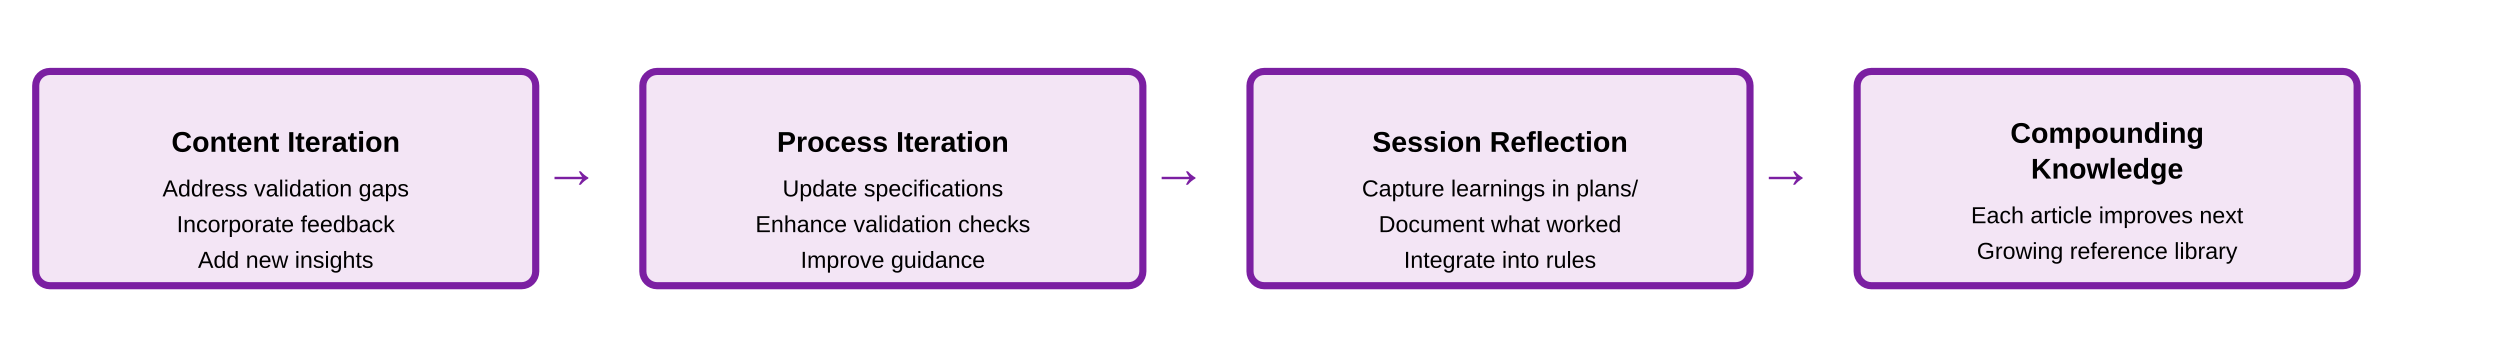
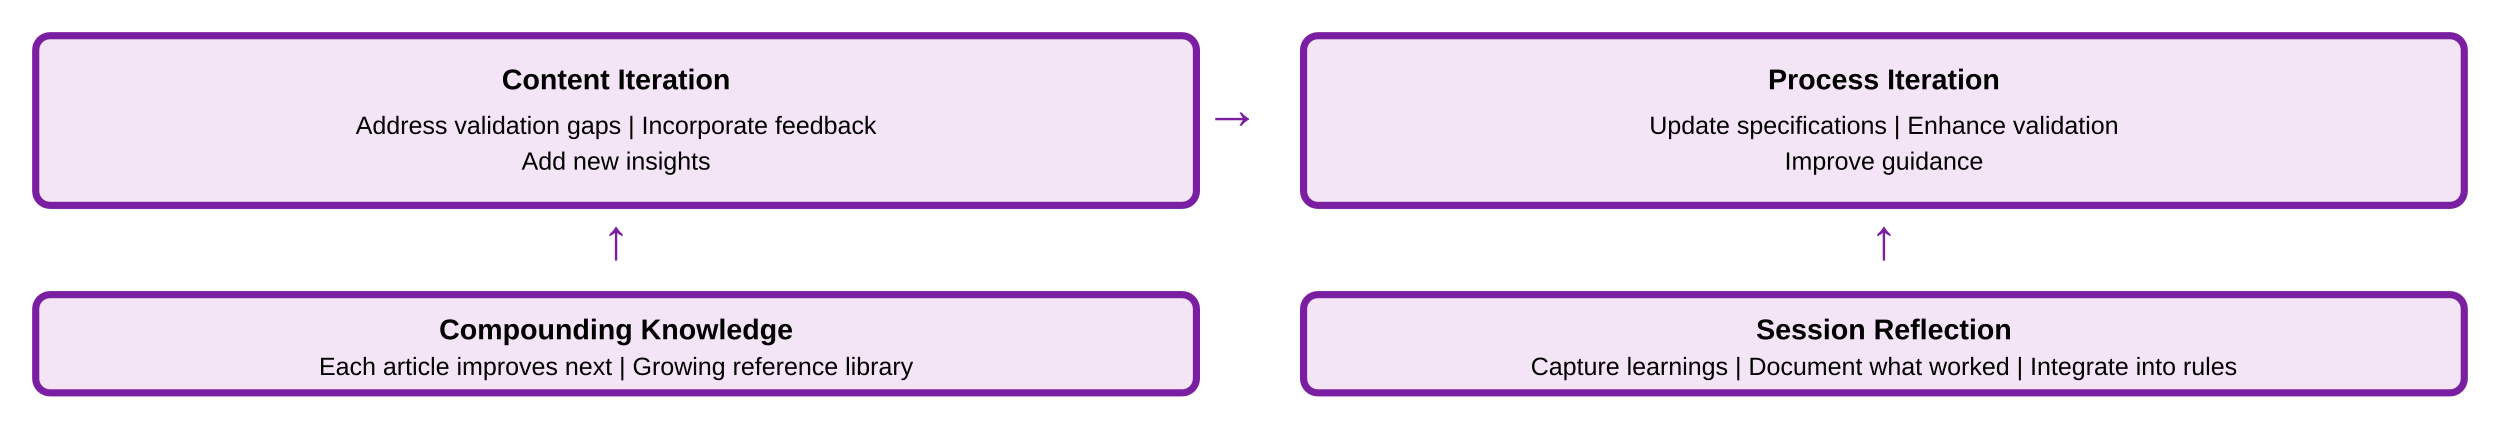
- <svg xmlns="http://www.w3.org/2000/svg" width="1400" height="200" viewBox="0 0 1400 200">
-   <rect x="20" y="40" width="280" height="120" fill="#f3e5f5" stroke="#7b1fa2" stroke-width="4" rx="8" />
-   <text x="160" y="85" text-anchor="middle" font-family="Arial" font-size="16" font-weight="bold" fill="#000">Content Iteration</text>
-   <text x="160" y="110" text-anchor="middle" font-family="Arial" font-size="13" fill="#000">Address validation gaps</text>
-   <text x="160" y="130" text-anchor="middle" font-family="Arial" font-size="13" fill="#000">Incorporate feedback</text>
-   <text x="160" y="150" text-anchor="middle" font-family="Arial" font-size="13" fill="#000">Add new insights</text>
-   <text x="320" y="105" text-anchor="middle" font-family="Arial" font-size="32" font-weight="bold" fill="#7b1fa2">→</text>
-   <rect x="360" y="40" width="280" height="120" fill="#f3e5f5" stroke="#7b1fa2" stroke-width="4" rx="8" />
-   <text x="500" y="85" text-anchor="middle" font-family="Arial" font-size="16" font-weight="bold" fill="#000">Process Iteration</text>
-   <text x="500" y="110" text-anchor="middle" font-family="Arial" font-size="13" fill="#000">Update specifications</text>
-   <text x="500" y="130" text-anchor="middle" font-family="Arial" font-size="13" fill="#000">Enhance validation checks</text>
-   <text x="500" y="150" text-anchor="middle" font-family="Arial" font-size="13" fill="#000">Improve guidance</text>
-   <text x="660" y="105" text-anchor="middle" font-family="Arial" font-size="32" font-weight="bold" fill="#7b1fa2">→</text>
-   <rect x="700" y="40" width="280" height="120" fill="#f3e5f5" stroke="#7b1fa2" stroke-width="4" rx="8" />
-   <text x="840" y="85" text-anchor="middle" font-family="Arial" font-size="16" font-weight="bold" fill="#000">Session Reflection</text>
-   <text x="840" y="110" text-anchor="middle" font-family="Arial" font-size="13" fill="#000">Capture learnings in plans/</text>
-   <text x="840" y="130" text-anchor="middle" font-family="Arial" font-size="13" fill="#000">Document what worked</text>
-   <text x="840" y="150" text-anchor="middle" font-family="Arial" font-size="13" fill="#000">Integrate into rules</text>
-   <text x="1000" y="105" text-anchor="middle" font-family="Arial" font-size="32" font-weight="bold" fill="#7b1fa2">→</text>
-   <rect x="1040" y="40" width="280" height="120" fill="#f3e5f5" stroke="#7b1fa2" stroke-width="4" rx="8" />
-   <text x="1180" y="80" text-anchor="middle" font-family="Arial" font-size="16" font-weight="bold" fill="#000">Compounding</text>
-   <text x="1180" y="100" text-anchor="middle" font-family="Arial" font-size="16" font-weight="bold" fill="#000">Knowledge</text>
-   <text x="1180" y="125" text-anchor="middle" font-family="Arial" font-size="13" fill="#000">Each article improves next</text>
-   <text x="1180" y="145" text-anchor="middle" font-family="Arial" font-size="13" fill="#000">Growing reference library</text>
+ <svg xmlns="http://www.w3.org/2000/svg" width="1400" height="240" viewBox="0 0 1400 240">
+   <rect x="20" y="20" width="650" height="95" fill="#f3e5f5" stroke="#7b1fa2" stroke-width="4" rx="8" />
+   <text x="345" y="50" text-anchor="middle" font-family="Arial" font-size="16" font-weight="bold" fill="#000">Content Iteration</text>
+   <text x="345" y="75" text-anchor="middle" font-family="Arial" font-size="14" fill="#000">Address validation gaps | Incorporate feedback</text>
+   <text x="345" y="95" text-anchor="middle" font-family="Arial" font-size="14" fill="#000">Add new insights</text>
+   <text x="690" y="72" text-anchor="middle" font-family="Arial" font-size="32" font-weight="bold" fill="#7b1fa2">→</text>
+   <rect x="730" y="20" width="650" height="95" fill="#f3e5f5" stroke="#7b1fa2" stroke-width="4" rx="8" />
+   <text x="1055" y="50" text-anchor="middle" font-family="Arial" font-size="16" font-weight="bold" fill="#000">Process Iteration</text>
+   <text x="1055" y="75" text-anchor="middle" font-family="Arial" font-size="14" fill="#000">Update specifications | Enhance validation</text>
+   <text x="1055" y="95" text-anchor="middle" font-family="Arial" font-size="14" fill="#000">Improve guidance</text>
+   <rect x="20" y="165" width="650" height="55" fill="#f3e5f5" stroke="#7b1fa2" stroke-width="4" rx="8" />
+   <text x="345" y="190" text-anchor="middle" font-family="Arial" font-size="16" font-weight="bold" fill="#000">Compounding Knowledge</text>
+   <text x="345" y="210" text-anchor="middle" font-family="Arial" font-size="14" fill="#000">Each article improves next | Growing reference library</text>
+   <text x="345" y="145" text-anchor="middle" font-family="Arial" font-size="32" font-weight="bold" fill="#7b1fa2">↑</text>
+   <rect x="730" y="165" width="650" height="55" fill="#f3e5f5" stroke="#7b1fa2" stroke-width="4" rx="8" />
+   <text x="1055" y="190" text-anchor="middle" font-family="Arial" font-size="16" font-weight="bold" fill="#000">Session Reflection</text>
+   <text x="1055" y="210" text-anchor="middle" font-family="Arial" font-size="14" fill="#000">Capture learnings | Document what worked | Integrate into rules</text>
+   <text x="1055" y="145" text-anchor="middle" font-family="Arial" font-size="32" font-weight="bold" fill="#7b1fa2">↑</text>
</svg>
